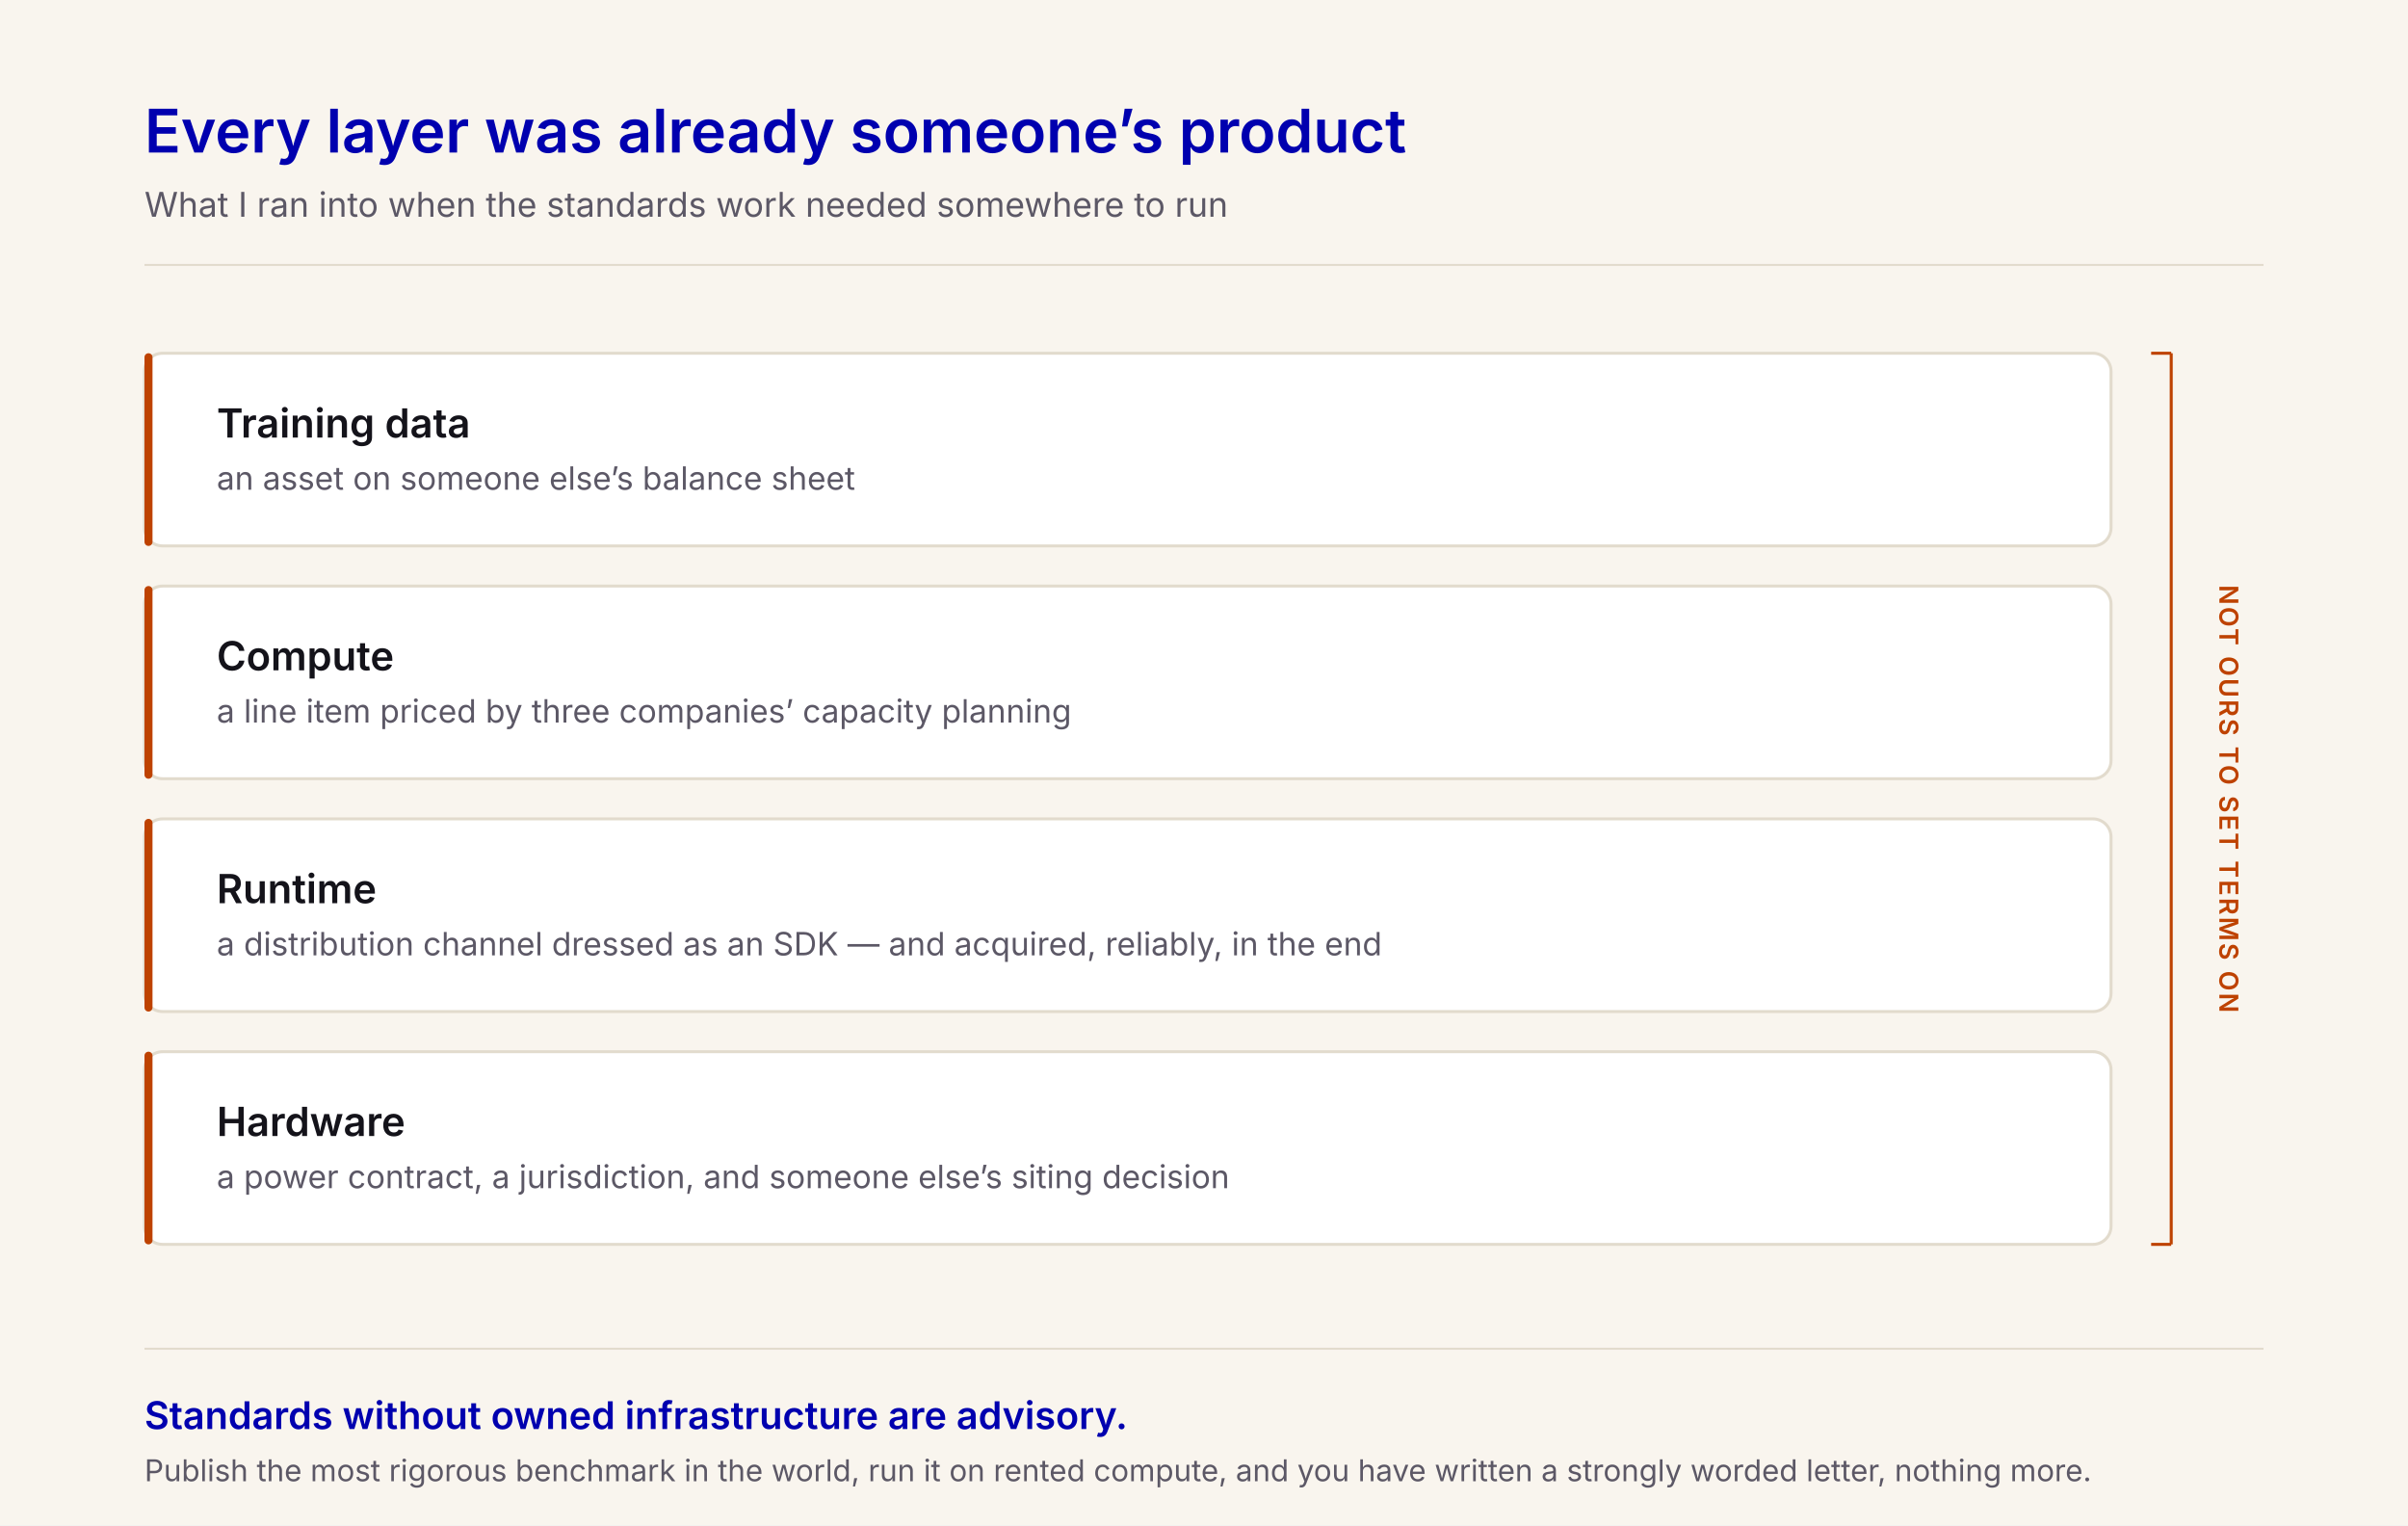
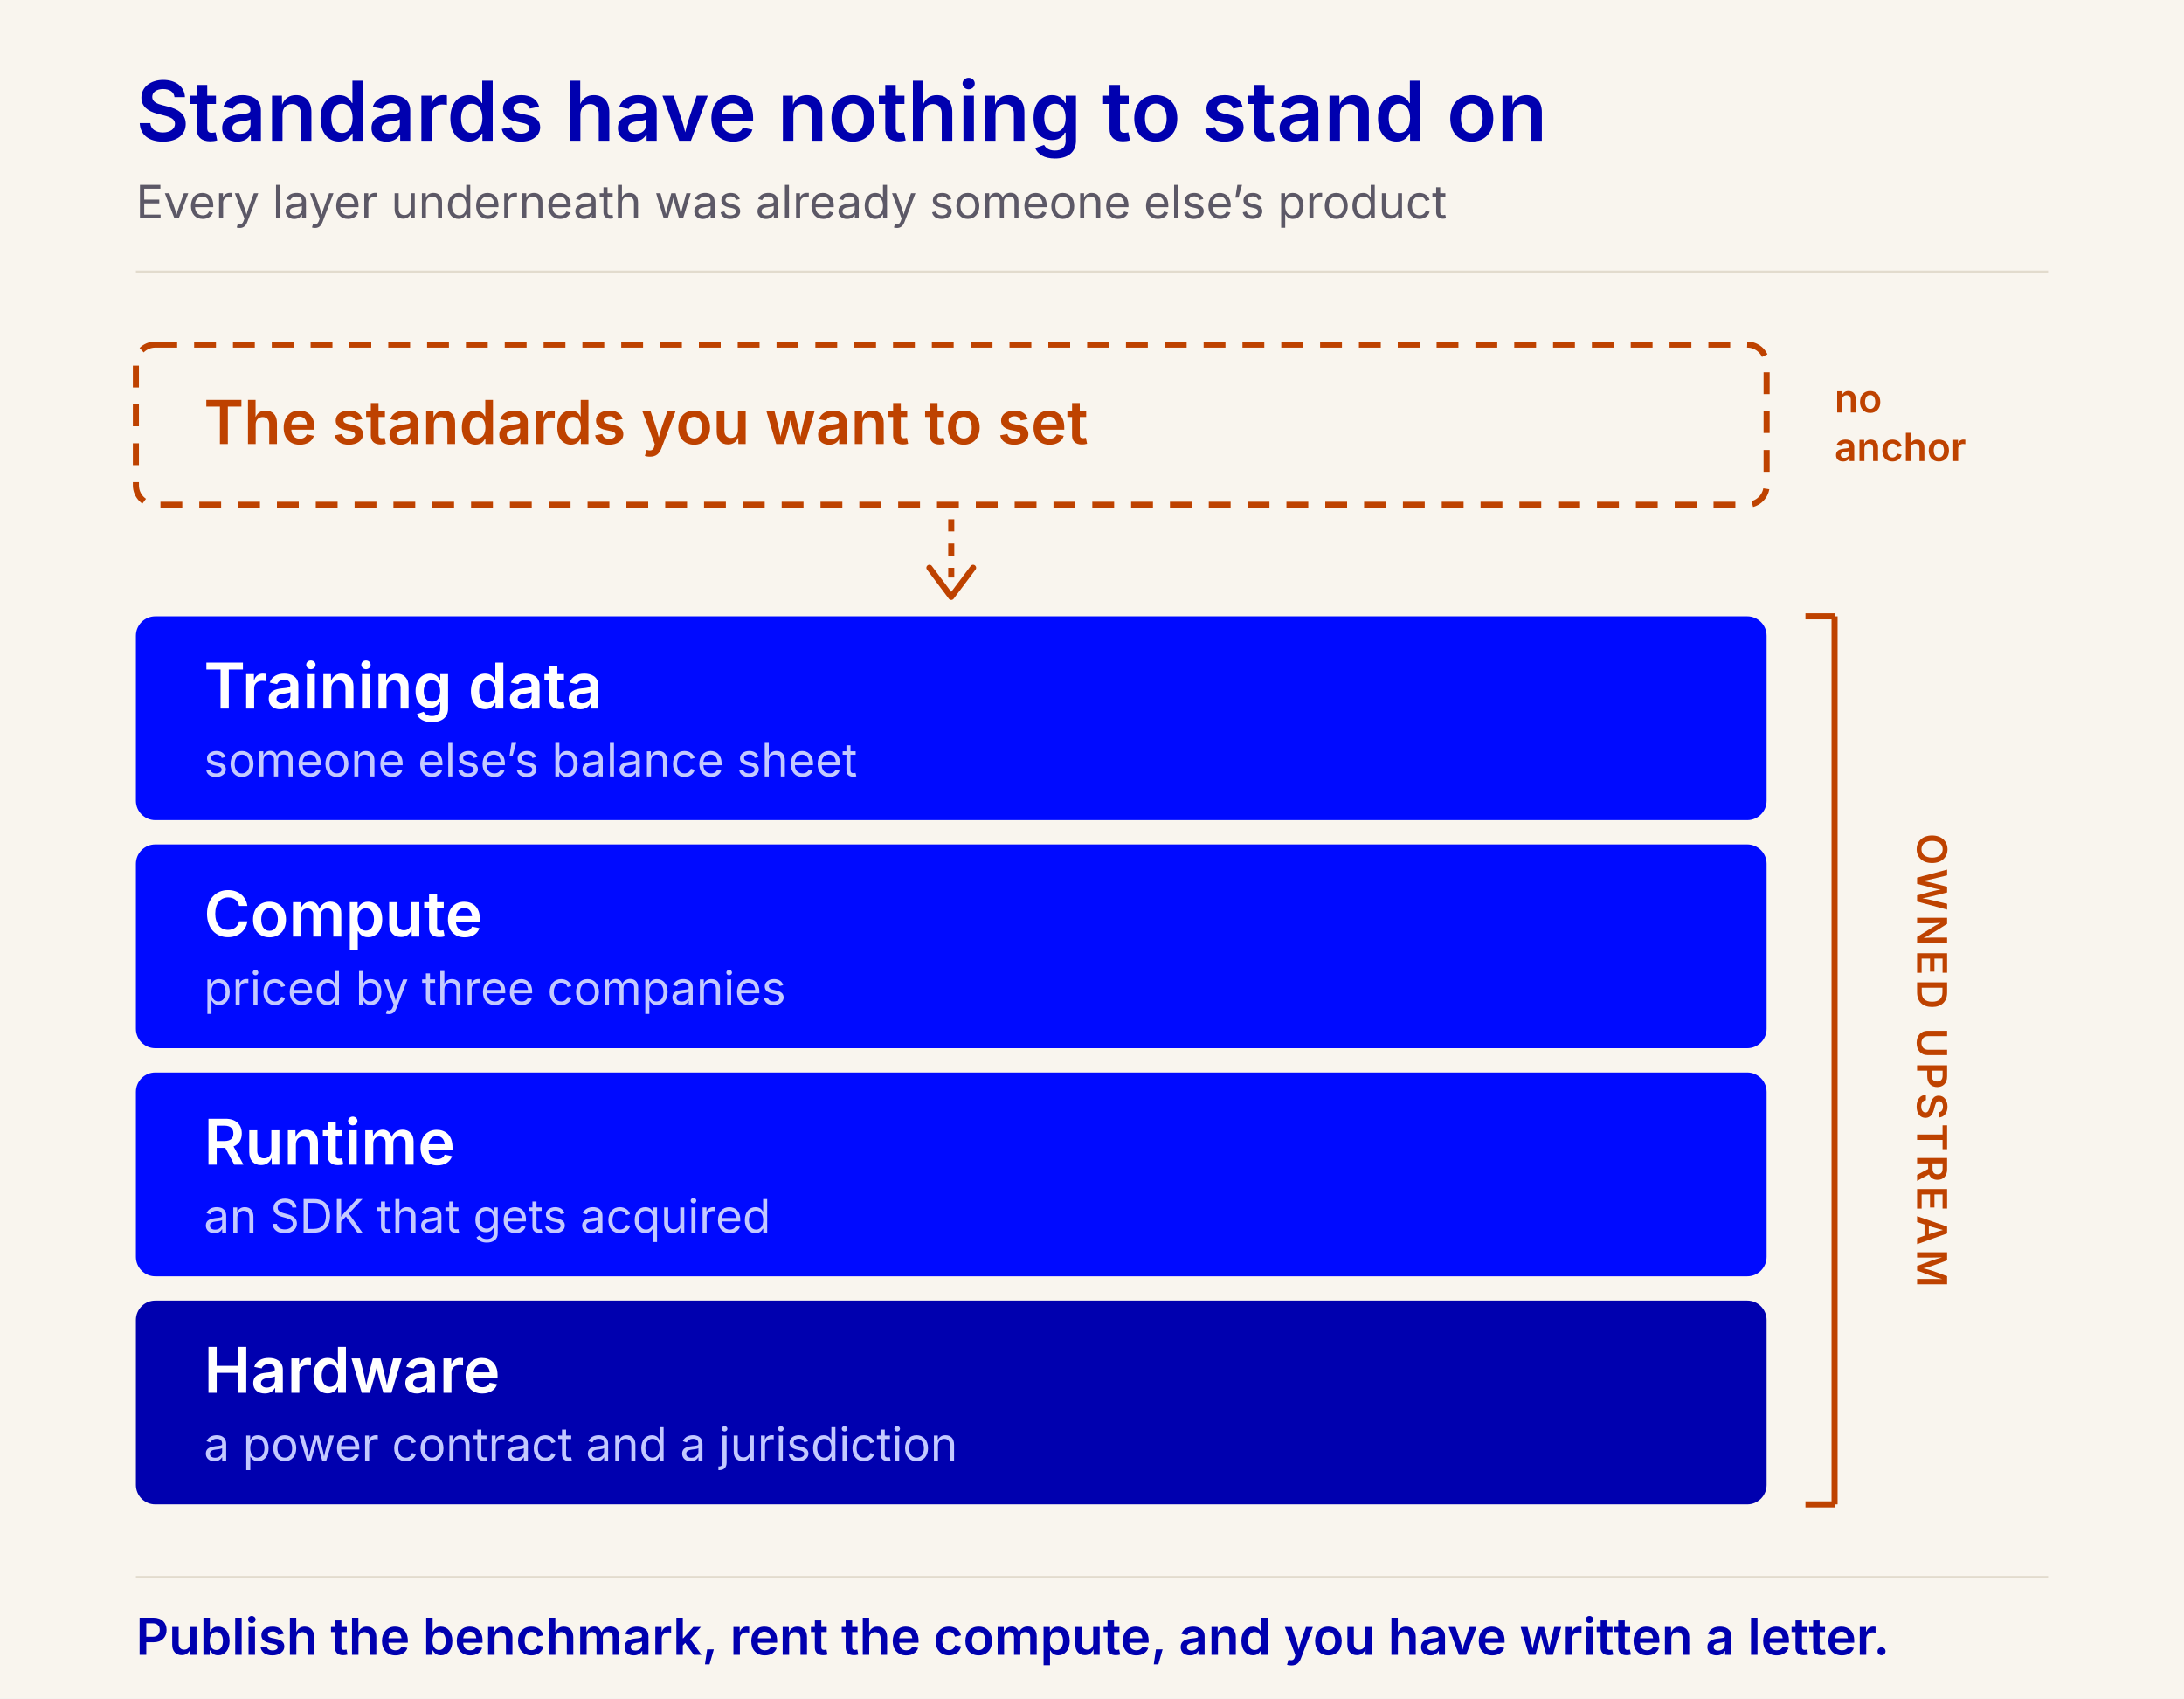
- <svg xmlns="http://www.w3.org/2000/svg" viewBox="0 0 1200 760" width="1200" height="760" role="img" aria-labelledby="loT loD">
+ <svg xmlns="http://www.w3.org/2000/svg" viewBox="0 0 900 700" width="900" height="700" role="img" aria-labelledby="loT loD">
  <defs>
+     <marker id="dn" viewBox="0 0 10 10" refX="5" refY="9" markerWidth="8" markerHeight="8" orient="auto">
+       <path d="M0 0 L5 10 L10 0" fill="none" stroke="#BE4200" stroke-width="2" />
+     </marker>
    <style>
-   .s{font-family:'Instrument Sans',ui-sans-serif,system-ui,-apple-system,'Segoe UI',sans-serif}
-   .h{font-weight:600;fill:#0000AF}.b{font-weight:600;fill:#14131A}
-   .m{font-weight:400;fill:#5C5866}.t{font-weight:600;fill:#BE4200;letter-spacing:.08em}
- </style>
+     .s{font-family:'Instrument Sans',ui-sans-serif,system-ui,-apple-system,'Segoe UI',sans-serif}
+     .h{font-weight:600;fill:#0000AF}.m{font-weight:400;fill:#5C5866}
+     .lay{font-weight:600;fill:#FFFFFF}.sub{font-weight:400;fill:#C3C9FF}
+     .t{font-weight:600;fill:#BE4200}
+   </style>
  </defs>
-   <rect width="1200" height="760" fill="#F9F5EE" />
-   <text class="s h" x="72" y="76" font-size="30">Every layer was already someone’s product</text>
-   <text class="s m" x="72" y="108" font-size="17">What I ran into when the standards work needed somewhere to run</text>
-   <line x1="72" y1="132" x2="1128" y2="132" stroke="#E2DBCD" stroke-width="1" />
+   <rect width="900" height="700" fill="#F9F5EE" />
+   <text class="s h" x="56" y="58" font-size="34">Standards have nothing to stand on</text>
+   <text class="s m" x="56" y="90" font-size="19">Every layer underneath was already someone else’s product</text>
+   <line x1="56" y1="112" x2="844" y2="112" stroke="#E2DBCD" stroke-width="1" />
+   <rect x="56" y="142" width="672" height="66" rx="8" fill="none" stroke="#BE4200" stroke-width="2.5" stroke-dasharray="9 7" />
+   <text class="s t" x="84" y="183" font-size="25">The standards you want to set</text>
+   <text class="s t" x="756" y="170" font-size="16">no</text>
+   <text class="s t" x="756" y="190" font-size="16">anchor</text>
+   <path d="M392 214 V238" stroke="#BE4200" stroke-width="2.5" stroke-dasharray="5 5" fill="none" />
+   <path d="M383 234 L392 246 L401 234" stroke="#BE4200" stroke-width="2.5" fill="none" stroke-linecap="round" stroke-linejoin="round" />
  <g>
-     <rect x="72" y="176" width="980" height="96" rx="9" fill="#FFFFFF" stroke="#E2DBCD" stroke-width="1.5" />
-     <rect x="72" y="176" width="4" height="96" rx="2" fill="#BE4200" />
-     <text class="s b" x="108" y="218" font-size="20">Training data</text>
-     <text class="s m" x="108" y="244" font-size="16">an asset on someone else’s balance sheet</text>
+     <rect x="56" y="254" width="672" height="84" rx="8" fill="#000AFF" />
+     <text class="s lay" x="84" y="292" font-size="26">Training data</text>
+     <text class="s sub" x="84" y="320" font-size="19">someone else’s balance sheet</text>
  </g>
  <g>
-     <rect x="72" y="292" width="980" height="96" rx="9" fill="#FFFFFF" stroke="#E2DBCD" stroke-width="1.5" />
-     <rect x="72" y="292" width="4" height="96" rx="2" fill="#BE4200" />
-     <text class="s b" x="108" y="334" font-size="20">Compute</text>
-     <text class="s m" x="108" y="360" font-size="16">a line item priced by three companies’ capacity planning</text>
+     <rect x="56" y="348" width="672" height="84" rx="8" fill="#000AFF" />
+     <text class="s lay" x="84" y="386" font-size="26">Compute</text>
+     <text class="s sub" x="84" y="414" font-size="19">priced by three companies</text>
  </g>
  <g>
-     <rect x="72" y="408" width="980" height="96" rx="9" fill="#FFFFFF" stroke="#E2DBCD" stroke-width="1.5" />
-     <rect x="72" y="408" width="4" height="96" rx="2" fill="#BE4200" />
-     <text class="s b" x="108" y="450" font-size="20">Runtime</text>
-     <text class="s m" x="108" y="476" font-size="16">a distribution channel dressed as an SDK — and acquired, reliably, in the end</text>
+     <rect x="56" y="442" width="672" height="84" rx="8" fill="#000AFF" />
+     <text class="s lay" x="84" y="480" font-size="26">Runtime</text>
+     <text class="s sub" x="84" y="508" font-size="19">an SDK that gets acquired</text>
  </g>
  <g>
-     <rect x="72" y="524" width="980" height="96" rx="9" fill="#FFFFFF" stroke="#E2DBCD" stroke-width="1.5" />
-     <rect x="72" y="524" width="4" height="96" rx="2" fill="#BE4200" />
-     <text class="s b" x="108" y="566" font-size="20">Hardware</text>
-     <text class="s m" x="108" y="592" font-size="16">a power contract, a jurisdiction, and someone else’s siting decision</text>
+     <rect x="56" y="536" width="672" height="84" rx="8" fill="#0000AF" />
+     <text class="s lay" x="84" y="574" font-size="26">Hardware</text>
+     <text class="s sub" x="84" y="602" font-size="19">a power contract and a jurisdiction</text>
  </g>
-   <line x1="1082" y1="176" x2="1082" y2="620" stroke="#BE4200" stroke-width="1.5" />
-   <path d="M1082 176 h-10 M1082 620 h-10" stroke="#BE4200" stroke-width="1.5" />
-   <text class="s t" x="1106" y="398" font-size="13" text-anchor="middle" transform="rotate(90 1106 398)">NOT OURS TO SET TERMS ON</text>
-   <line x1="72" y1="672" x2="1128" y2="672" stroke="#E2DBCD" stroke-width="1" />
-   <text class="s h" x="72" y="712" font-size="19">Standards without owned infrastructure are advisory.</text>
-   <text class="s m" x="72" y="738" font-size="15">Publish the most rigorous benchmark in the world, run it on rented compute, and you have written a strongly worded letter, nothing more.</text>
+   <line x1="756" y1="254" x2="756" y2="620" stroke="#BE4200" stroke-width="2.5" />
+   <path d="M756 254 h-12 M756 620 h-12" stroke="#BE4200" stroke-width="2.5" />
+   <text class="s t" x="790" y="437" font-size="17" text-anchor="middle" letter-spacing=".1em" transform="rotate(90 790 437)">OWNED UPSTREAM</text>
+   <line x1="56" y1="650" x2="844" y2="650" stroke="#E2DBCD" stroke-width="1" />
+   <text class="s h" x="56" y="682" font-size="21">Publish the benchmark, rent the compute, and you have written a letter.</text>
</svg>
